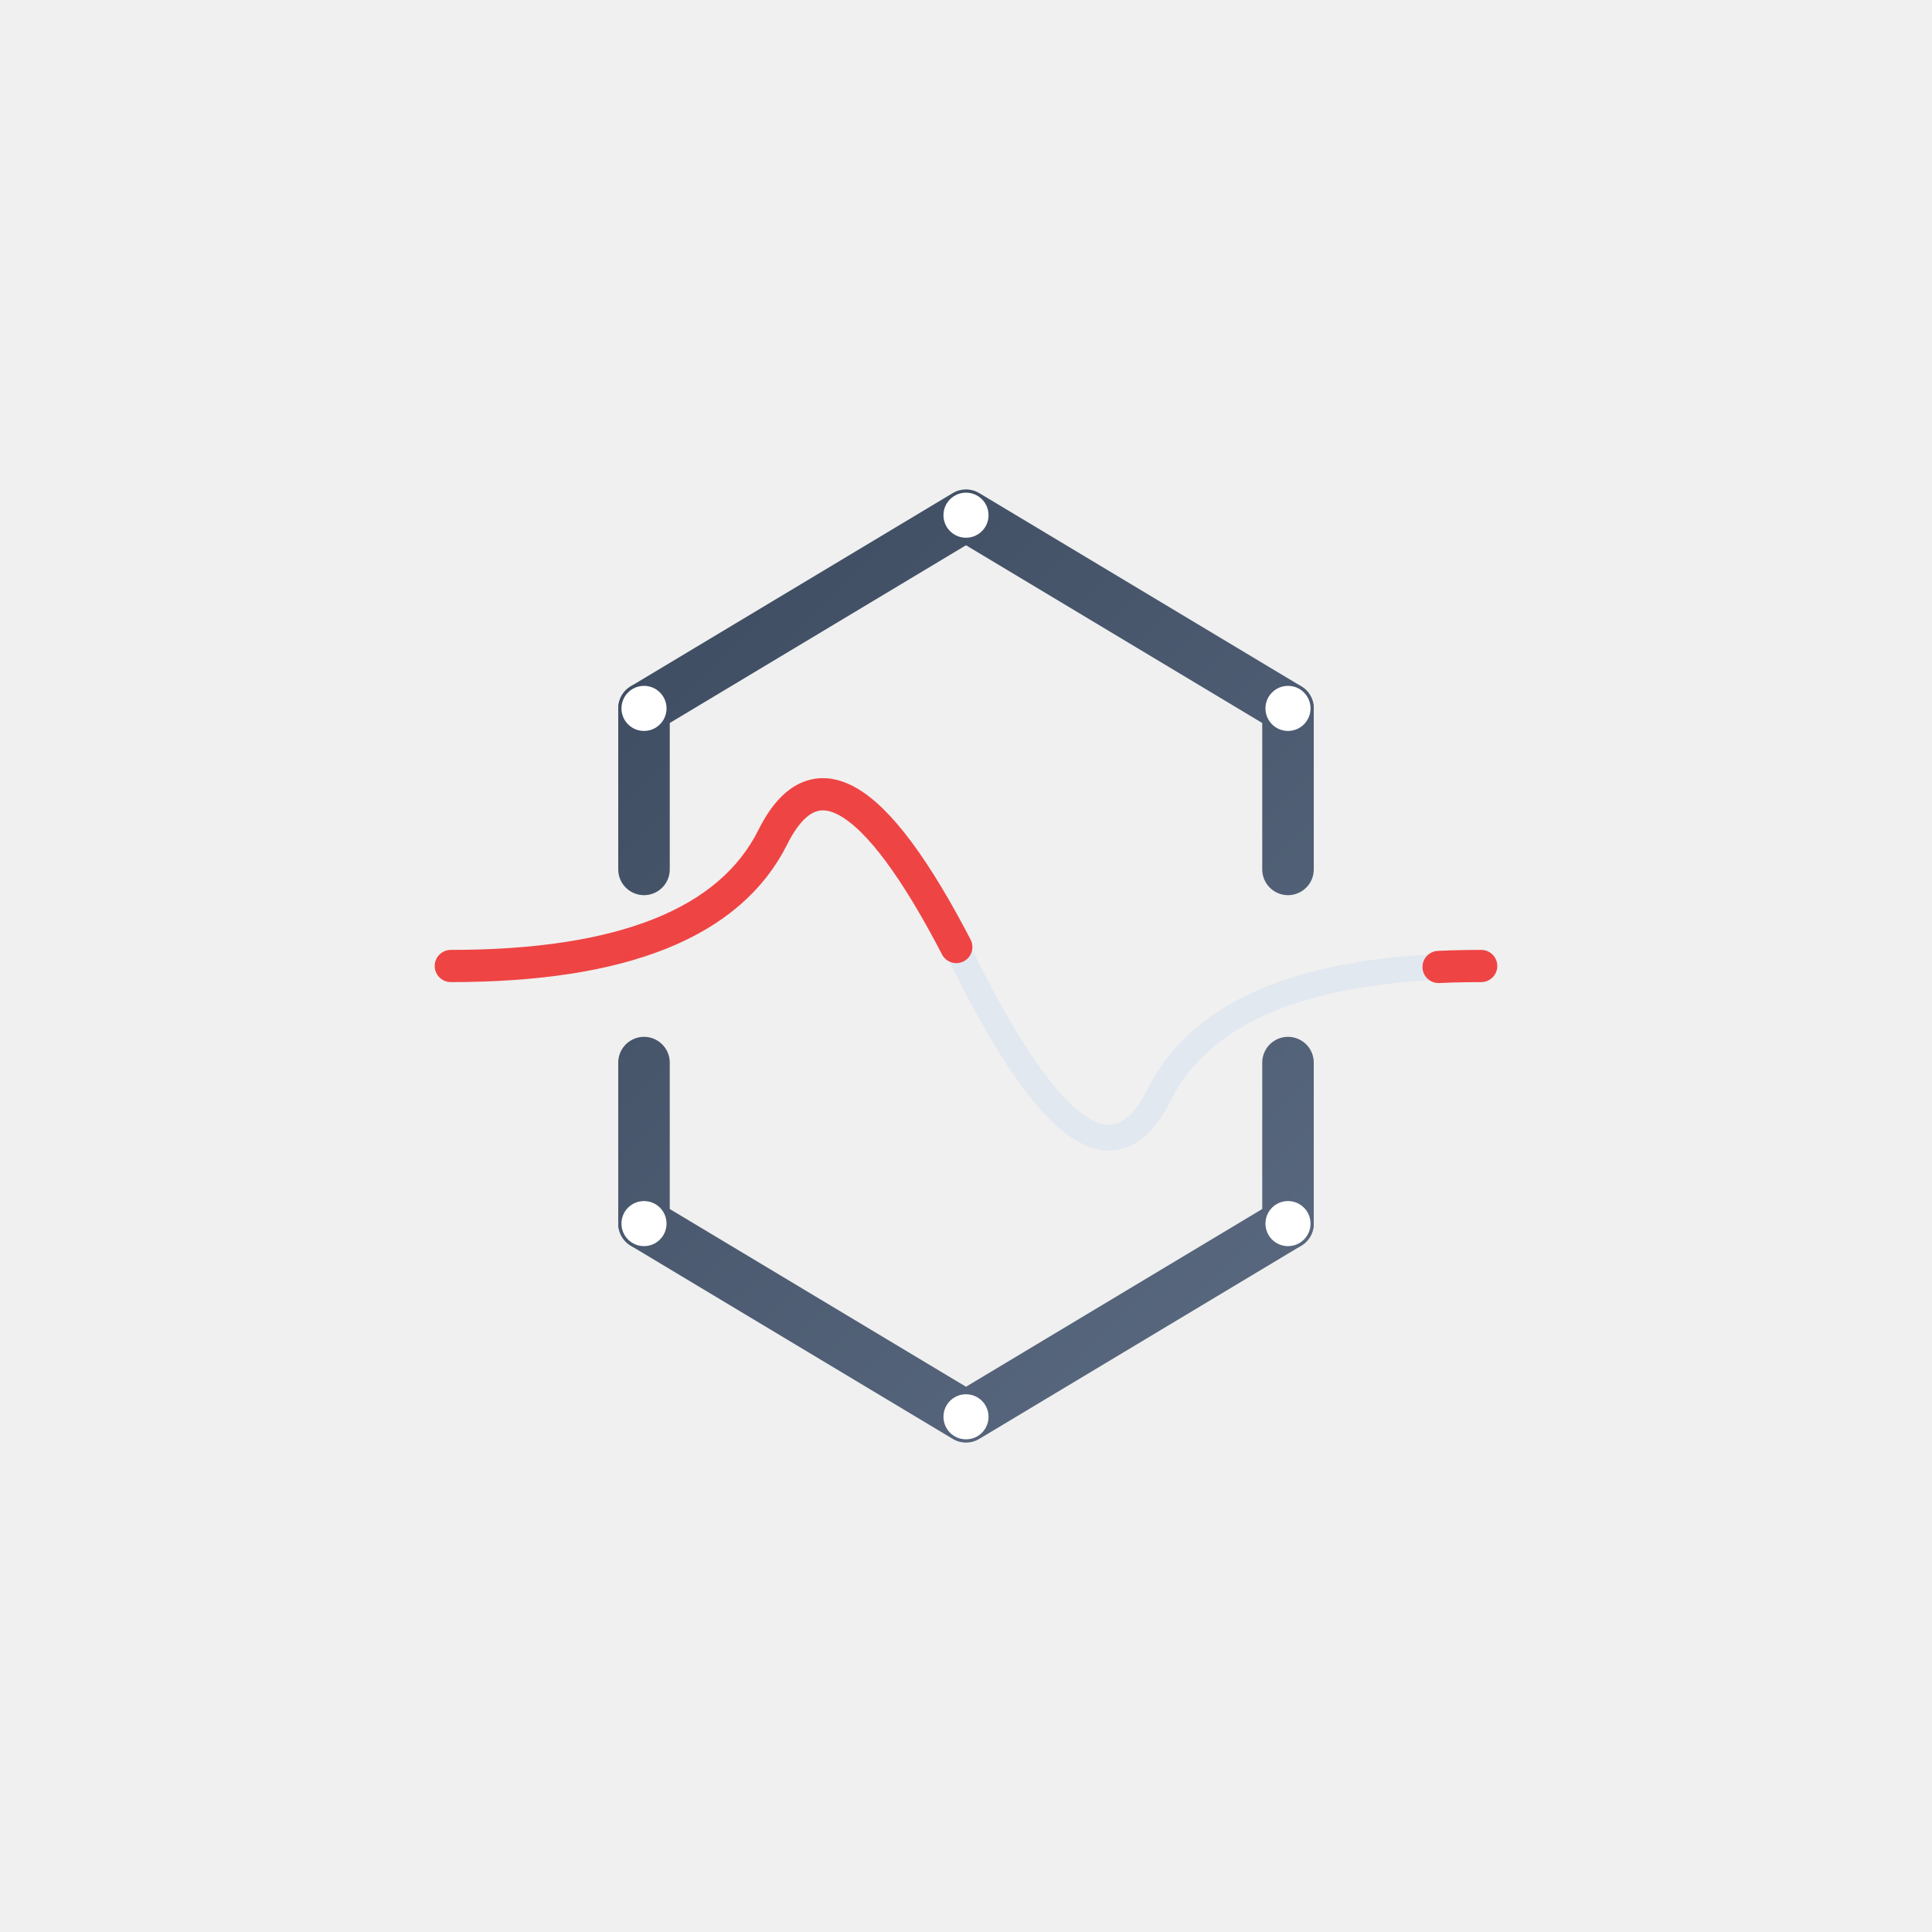
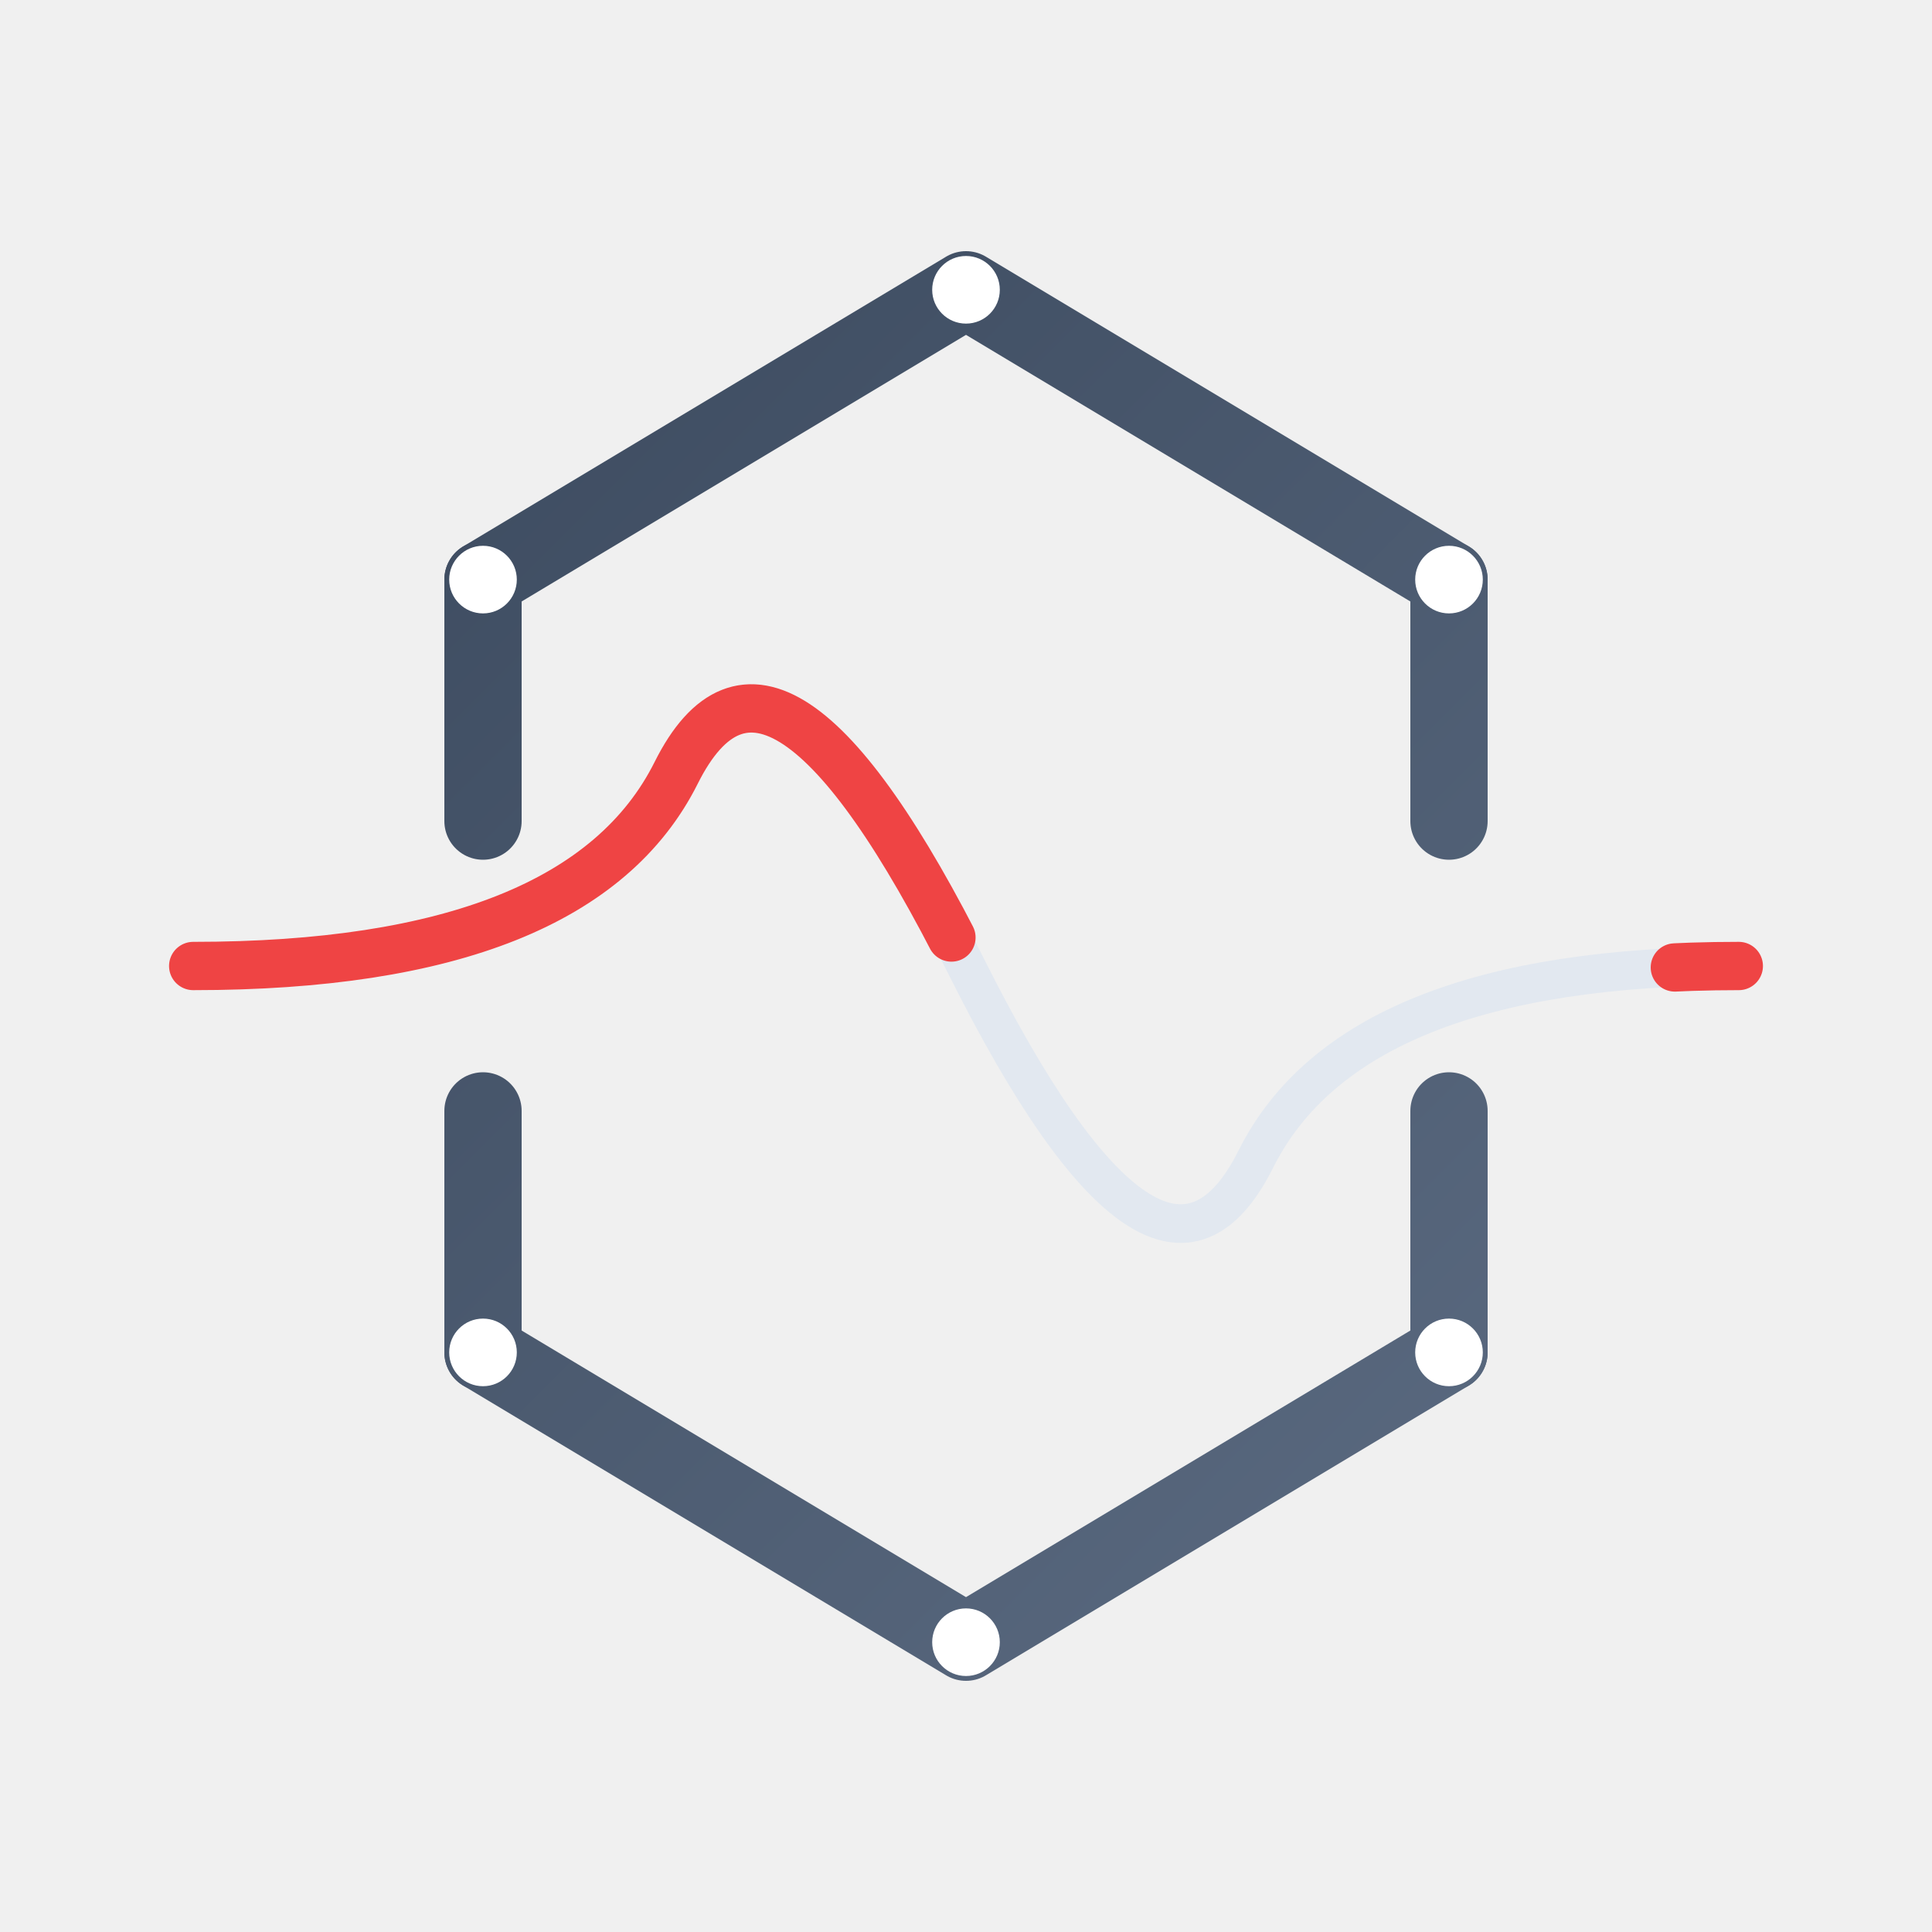
- <svg xmlns="http://www.w3.org/2000/svg" class="w-64 h-64" viewBox="-50 -50 300 300" fill="none">
+ <svg xmlns="http://www.w3.org/2000/svg" class="w-64 h-64" viewBox="0 0 200 200" fill="none">
  <defs>
    <linearGradient id="structGrad" x1="0" y1="0" x2="200" y2="200" gradientUnits="userSpaceOnUse">
      <stop offset="0%" stop-color="#334155" />
      <stop offset="100%" stop-color="#64748B" />
    </linearGradient>
    <style>
            @keyframes energyFlow {
                to { stroke-dashoffset: -200; }
            }
            @keyframes atomBreathe {
                0%,100% { r: 3.5; opacity: .8; }
                50%     { r: 5; opacity: 1; }
            }
            @keyframes pulseGlow {
                0%,100% { filter: drop-shadow(0 0 2px rgba(239,68,68,.5)); }
                50%     { filter: drop-shadow(0 0 6px rgba(239,68,68,.8)); }
            }

            .wave-flow {
                stroke-dasharray: 100 100;
                animation:
                    energyFlow 3s linear infinite,
                    pulseGlow 3s ease-in-out infinite;
            }
            .atom-node {
                animation: atomBreathe 4s ease-in-out infinite;
                transform-box: fill-box;
                transform-origin: center;
            }

            .a1 { animation-delay: 0s; }
            .a2 { animation-delay: 1s; }
            .a3 { animation-delay: 2s; }
        </style>
  </defs>
  <g stroke="url(#structGrad)" stroke-width="8" stroke-linecap="round" stroke-linejoin="round">
    <path d="M50 60 L100 30 L150 60" />
    <path d="M50 140 L100 170 L150 140" />
    <line x1="50" y1="60" x2="50" y2="85" />
    <line x1="150" y1="60" x2="150" y2="85" />
    <line x1="50" y1="115" x2="50" y2="140" />
    <line x1="150" y1="115" x2="150" y2="140" />
  </g>
  <g fill="white">
    <circle cx="50" cy="60" r="3.5" class="atom-node a1" />
    <circle cx="100" cy="30" r="3.5" class="atom-node a2" />
    <circle cx="150" cy="60" r="3.5" class="atom-node a3" />
    <circle cx="50" cy="140" r="3.5" class="atom-node a1" />
    <circle cx="100" cy="170" r="3.5" class="atom-node a2" />
    <circle cx="150" cy="140" r="3.5" class="atom-node a3" />
  </g>
  <path d="M20 100 Q60 100 70 80 T100 100 T130 120 T180 100" stroke="#E2E8F0" stroke-width="4" stroke-linecap="round" fill="none" />
  <path class="wave-flow" d="M20 100 Q60 100 70 80 T100 100 T130 120 T180 100" stroke="#EF4444" stroke-width="5" stroke-linecap="round" fill="none" />
</svg>
